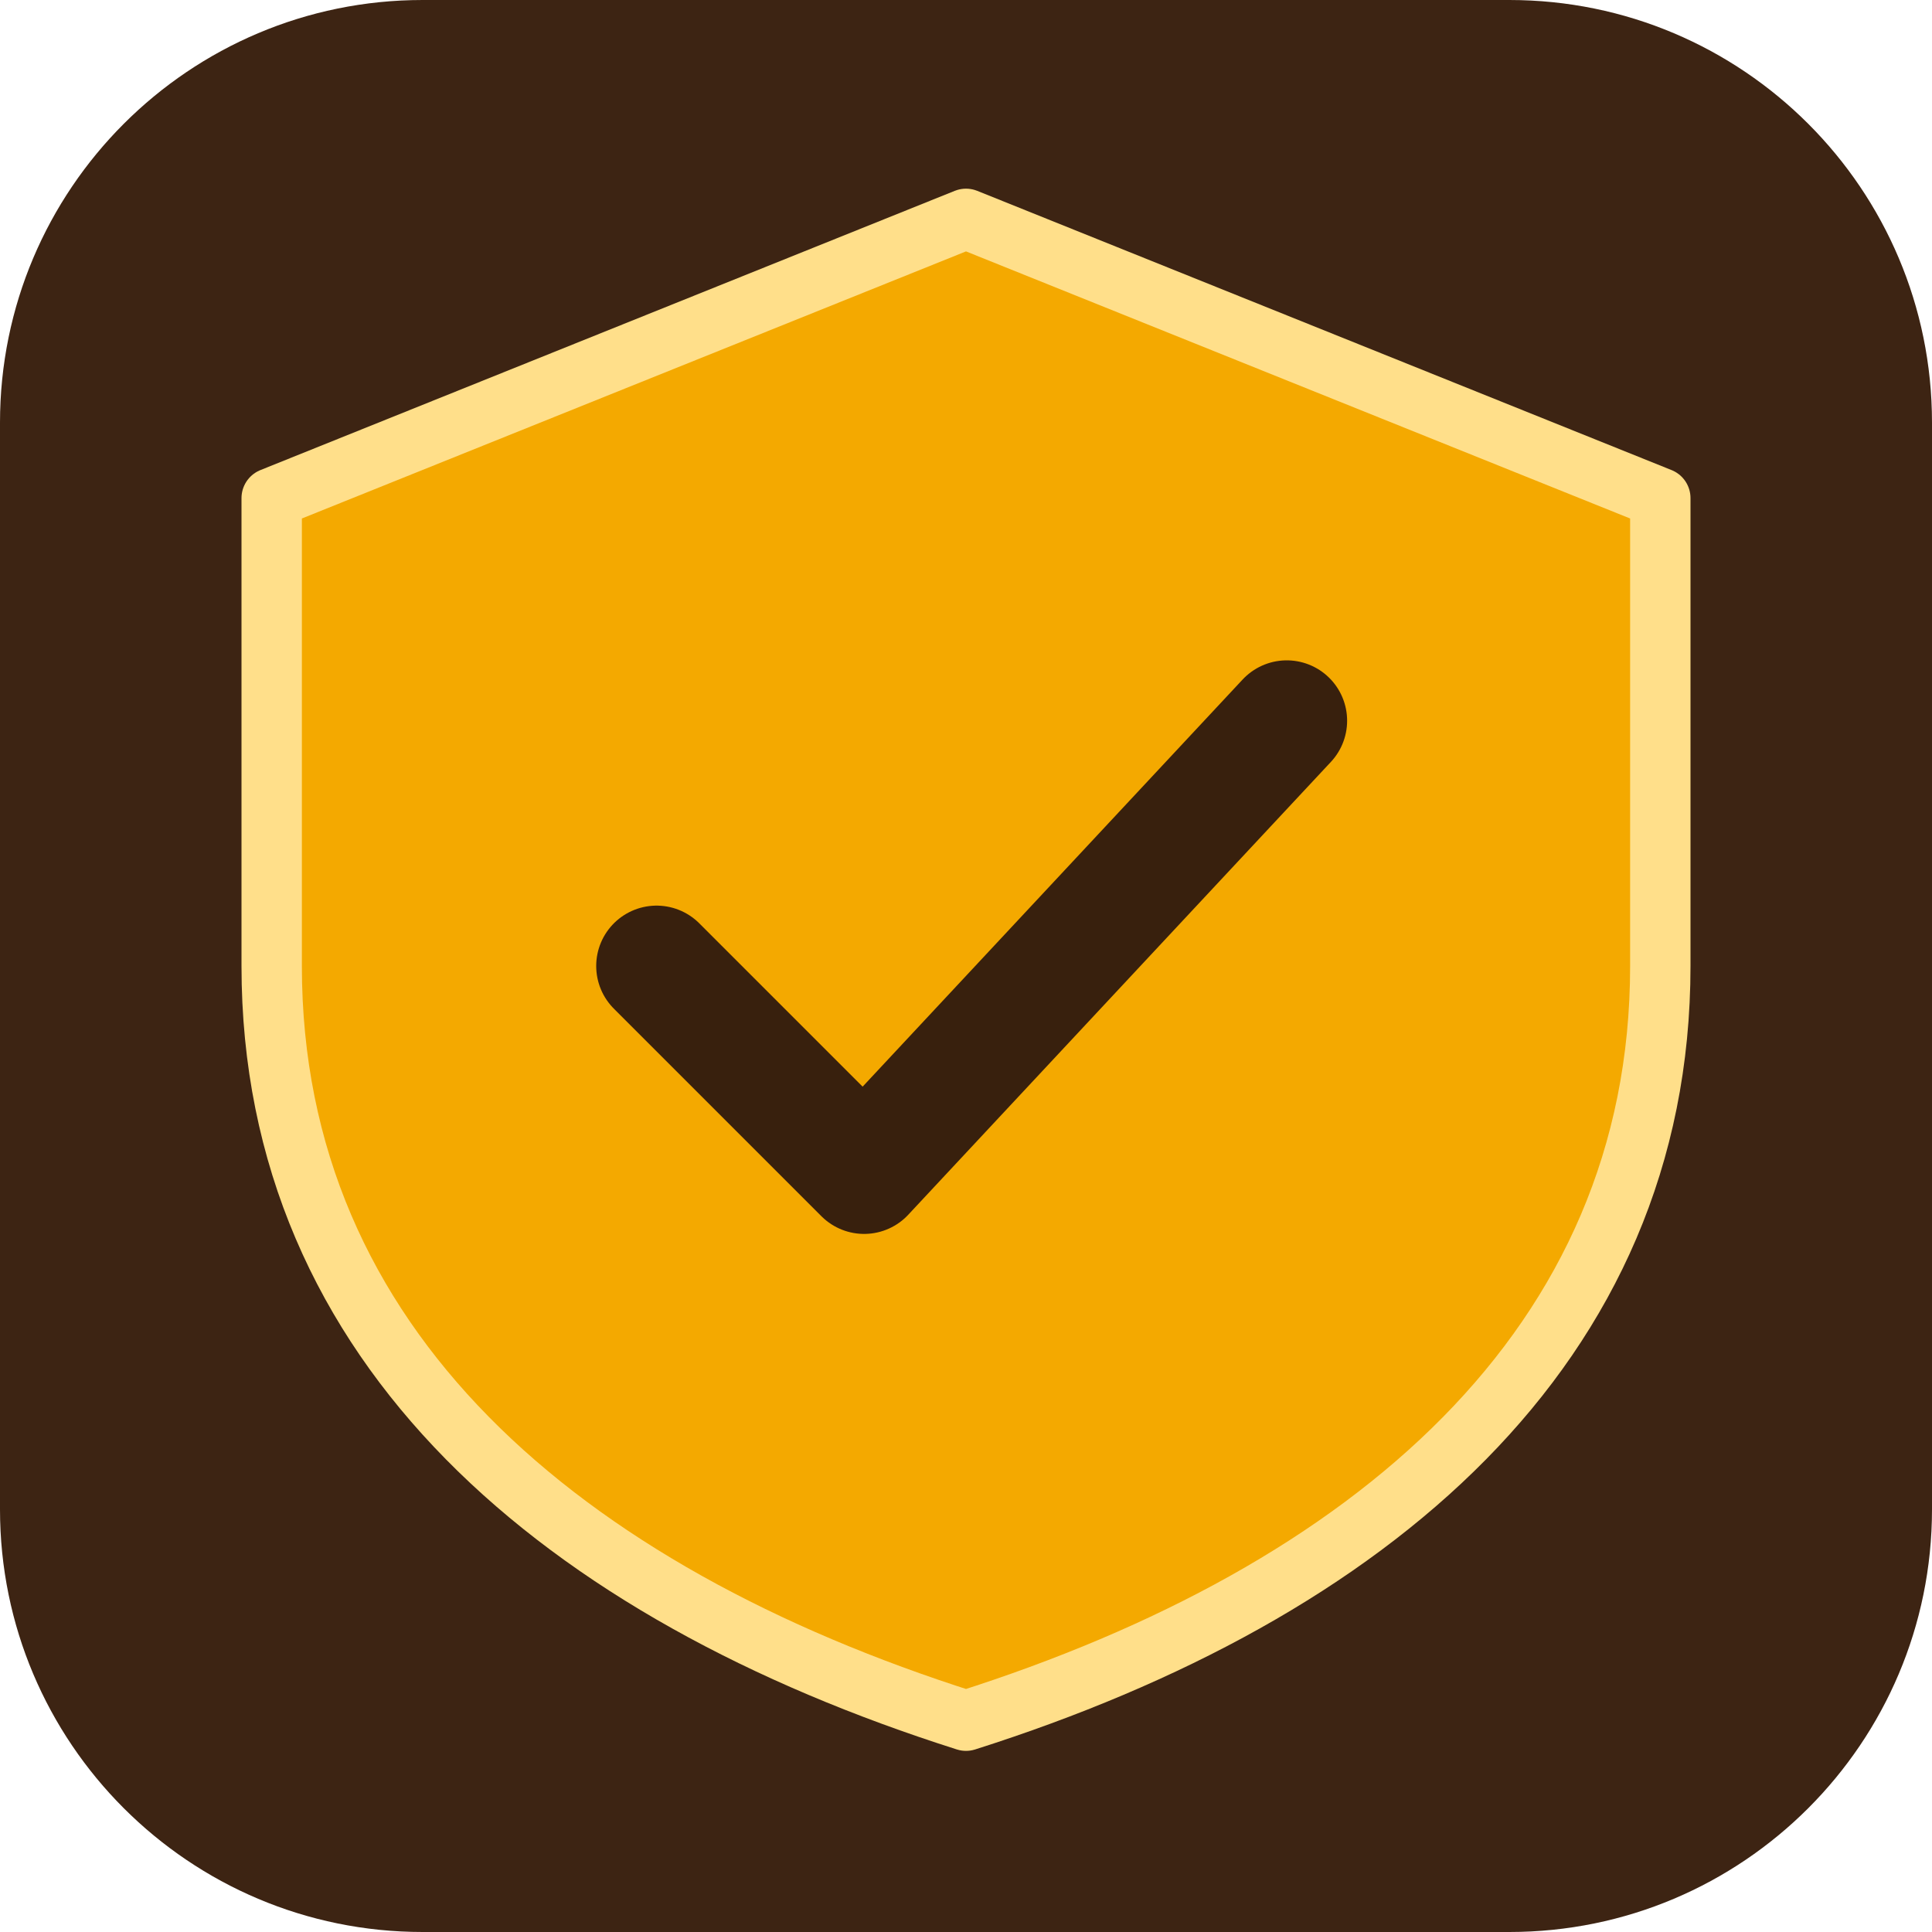
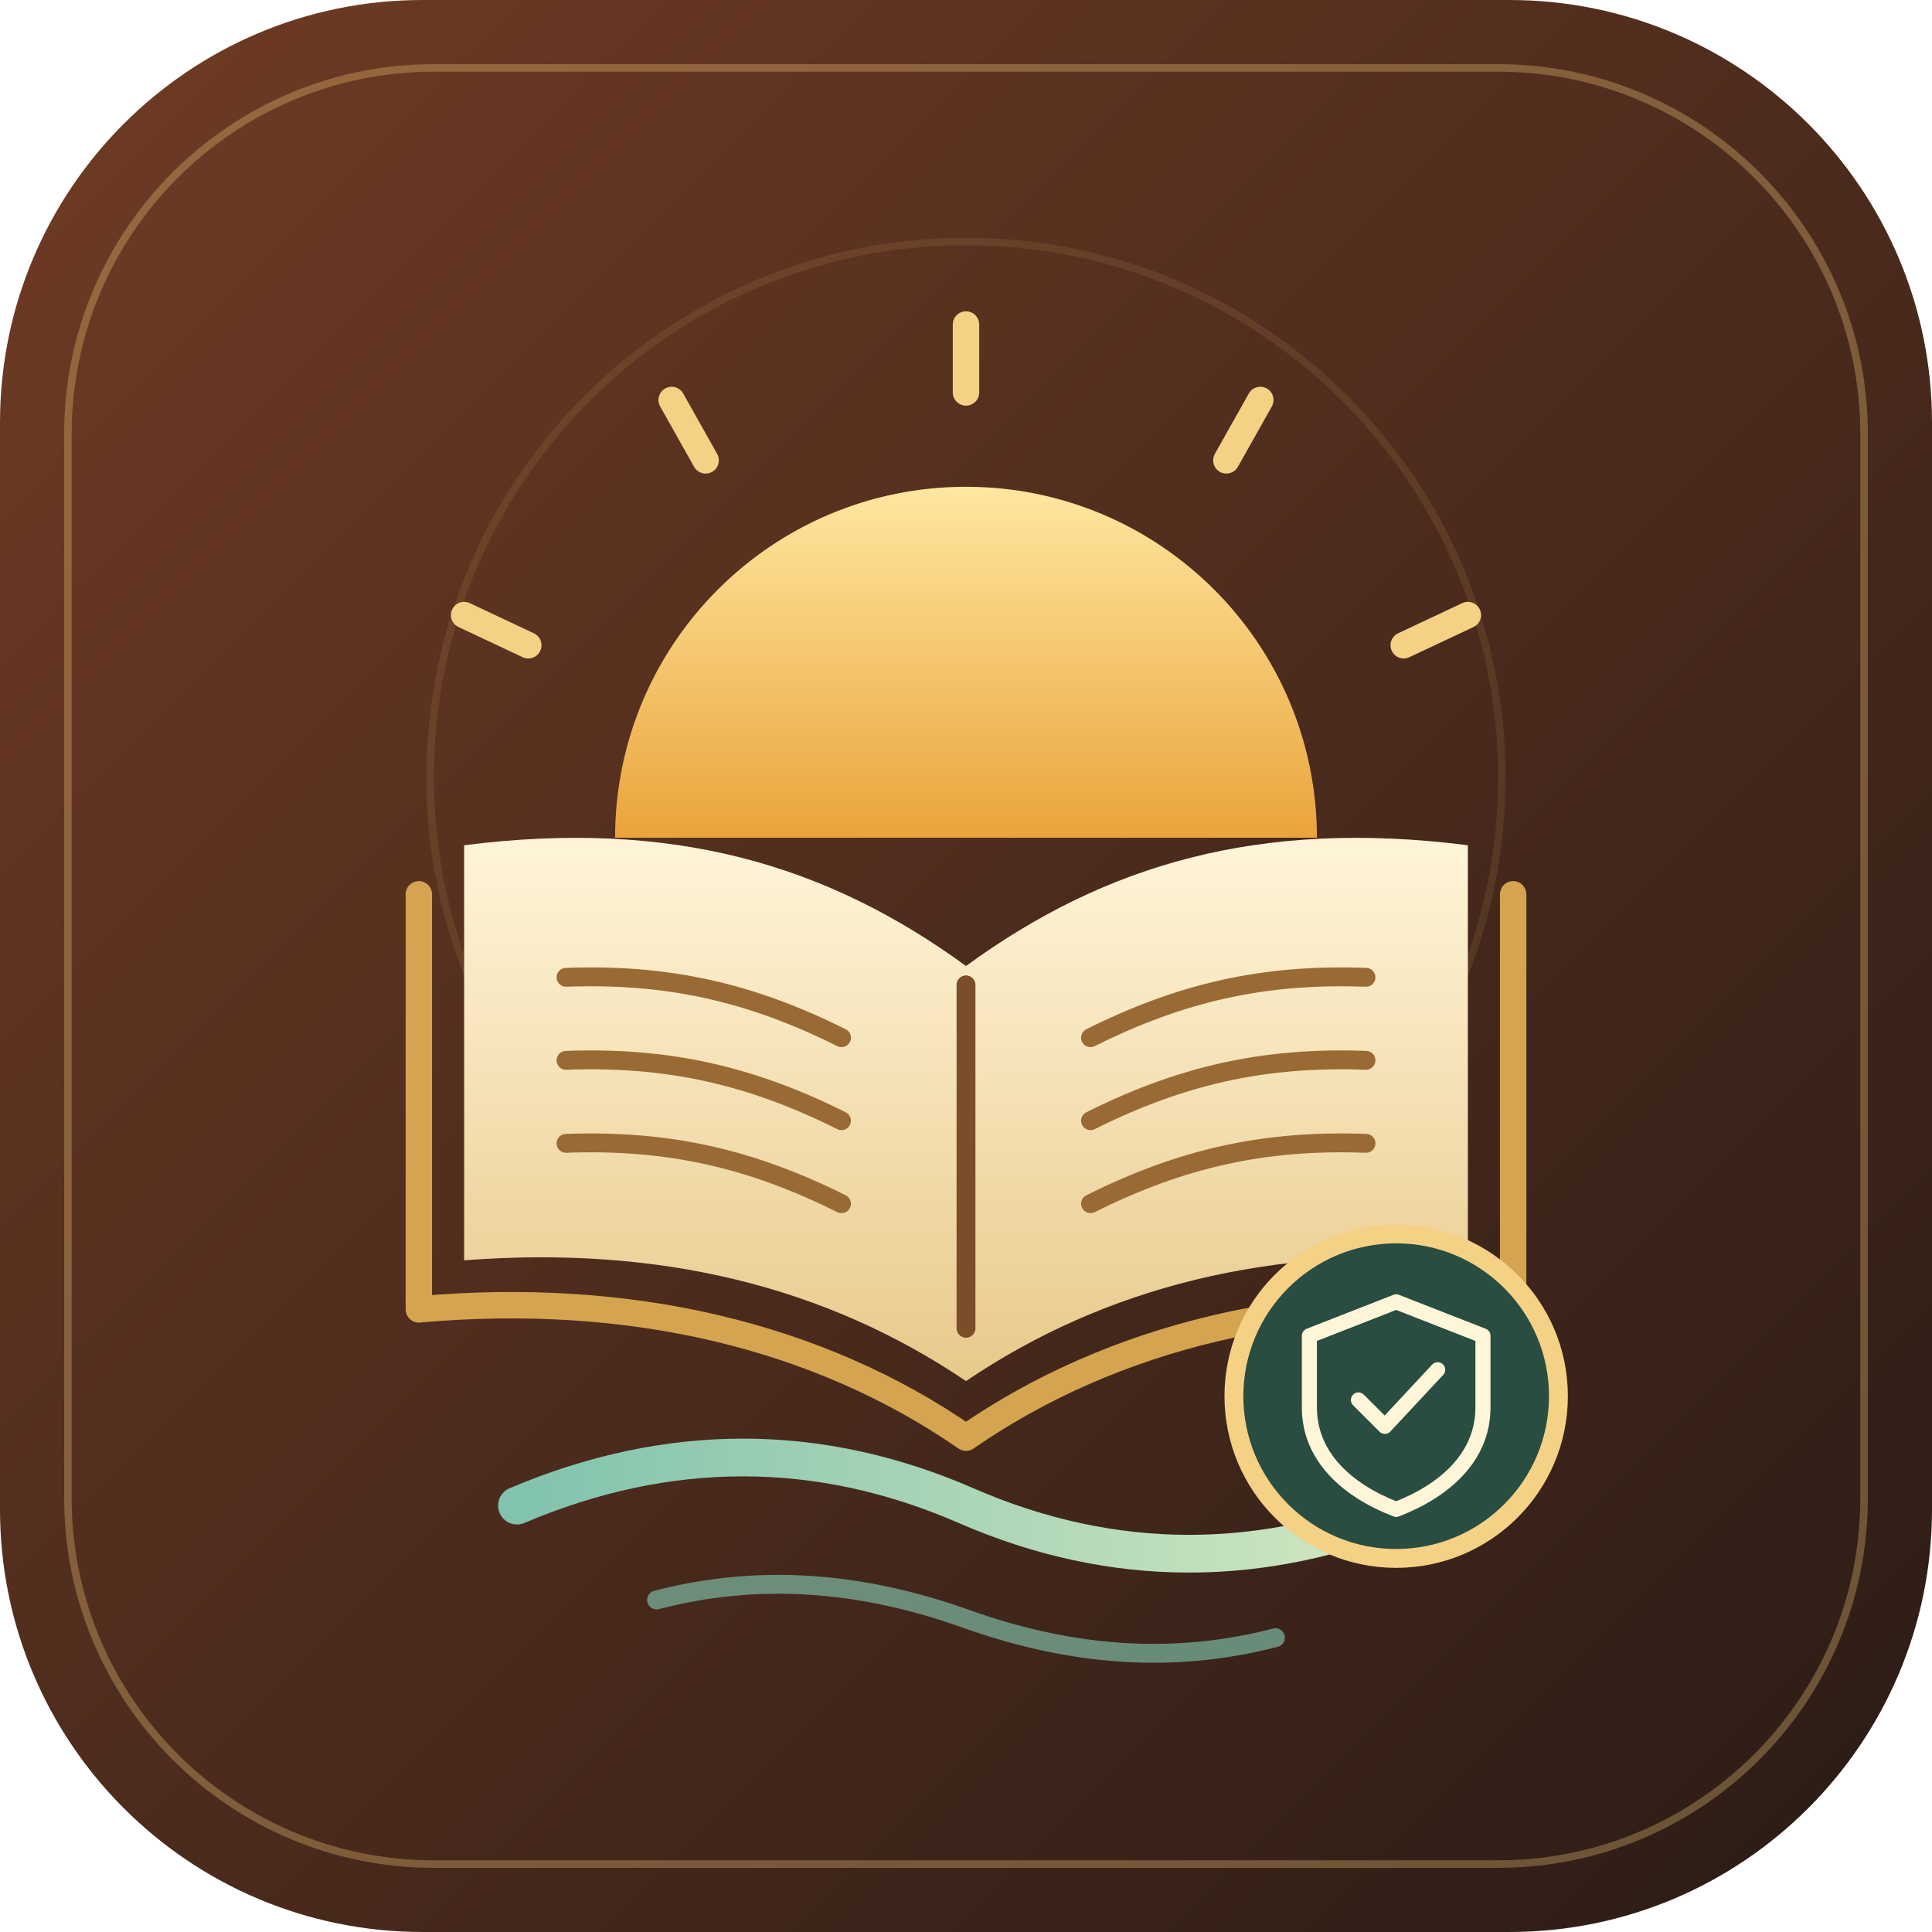
- <svg xmlns="http://www.w3.org/2000/svg" viewBox="0 0 512 512">
-   <rect width="512" height="512" rx="112" fill="#3d2413" />
-   <path d="M256 58 440 132v124c0 101-77 166-184 200C149 422 72 357 72 256V132Z" fill="#f4a900" stroke="#ffdf8a" stroke-width="16" stroke-linejoin="round" />
-   <path d="m174 256 55 55 112-120" fill="none" stroke="#38200d" stroke-width="32" stroke-linecap="round" stroke-linejoin="round" />
+ <svg xmlns="http://www.w3.org/2000/svg" width="1024" height="1024" viewBox="0 0 512 512">
+   <defs>
+     <linearGradient id="earth" x1="0" y1="0" x2="1" y2="1">
+       <stop stop-color="#713c24" />
+       <stop offset="1" stop-color="#291b16" />
+     </linearGradient>
+     <linearGradient id="sun" x1="0" y1="0" x2="0" y2="1">
+       <stop stop-color="#ffe7a0" />
+       <stop offset="1" stop-color="#eaa43b" />
+     </linearGradient>
+     <linearGradient id="pages" x1="0" y1="0" x2="0" y2="1">
+       <stop stop-color="#fff5d9" />
+       <stop offset="1" stop-color="#e8c98b" />
+     </linearGradient>
+     <linearGradient id="water" x1="0" y1="0" x2="1" y2="0">
+       <stop stop-color="#81c3ad" />
+       <stop offset="1" stop-color="#d4e8c1" />
+     </linearGradient>
+   </defs>
+   <rect width="512" height="512" rx="112" fill="url(#earth)" />
+   <rect x="18" y="18" width="476" height="476" rx="97" fill="none" stroke="#f1ca7c" stroke-opacity=".32" stroke-width="2" />
+   <circle cx="256" cy="206" r="142" fill="none" stroke="#f1ca7c" stroke-opacity=".1" stroke-width="2" />
+   <path d="M163 222a93 93 0 0 1 186 0" fill="url(#sun)" />
+   <g stroke="#f5d186" stroke-width="7" stroke-linecap="round">
+     <path d="M256 86v18M178 106l9 16M123 163l17 8M334 106l-9 16M389 163l-17 8" />
+   </g>
+   <path d="M123 224c55-7 96 5 133 32 37-27 78-39 133-32v110c-52-4-96 7-133 32-37-25-81-36-133-32Z" fill="url(#pages)" />
+   <path d="M111 237v110c56-5 106 7 145 34 39-27 89-39 145-34V237" fill="none" stroke="#d5a450" stroke-width="7" stroke-linecap="round" stroke-linejoin="round" />
+   <path d="M256 261v91" fill="none" stroke="#7b4d29" stroke-width="5" stroke-linecap="round" />
+   <g fill="none" stroke="#9a6a35" stroke-width="5" stroke-linecap="round">
+     <path d="M150 259c27-1 49 4 73 16M150 281c27-1 49 4 73 16M150 303c27-1 49 4 73 16M362 259c-27-1-49 4-73 16M362 281c-27-1-49 4-73 16M362 303c-27-1-49 4-73 16" />
+   </g>
+   <path d="M137 399c40-17 80-17 119 0s79 17 119 0" fill="none" stroke="url(#water)" stroke-width="10" stroke-linecap="round" />
+   <path d="M174 424c27-7 54-5 82 5s55 12 82 5" fill="none" stroke="#81c3ad" stroke-opacity=".65" stroke-width="5" stroke-linecap="round" />
+   <g transform="translate(370 370)">
+     <circle r="43" fill="#294d40" stroke="#f5d186" stroke-width="5" />
+     <path d="M0-25 23-16v19c0 13-10 22-23 27C-13 25-23 16-23 3v-19Z" fill="none" stroke="#fff5d9" stroke-width="4" stroke-linejoin="round" />
+     <path d="m-10 1 7 7 14-15" fill="none" stroke="#fff5d9" stroke-width="4" stroke-linecap="round" stroke-linejoin="round" />
+   </g>
</svg>
